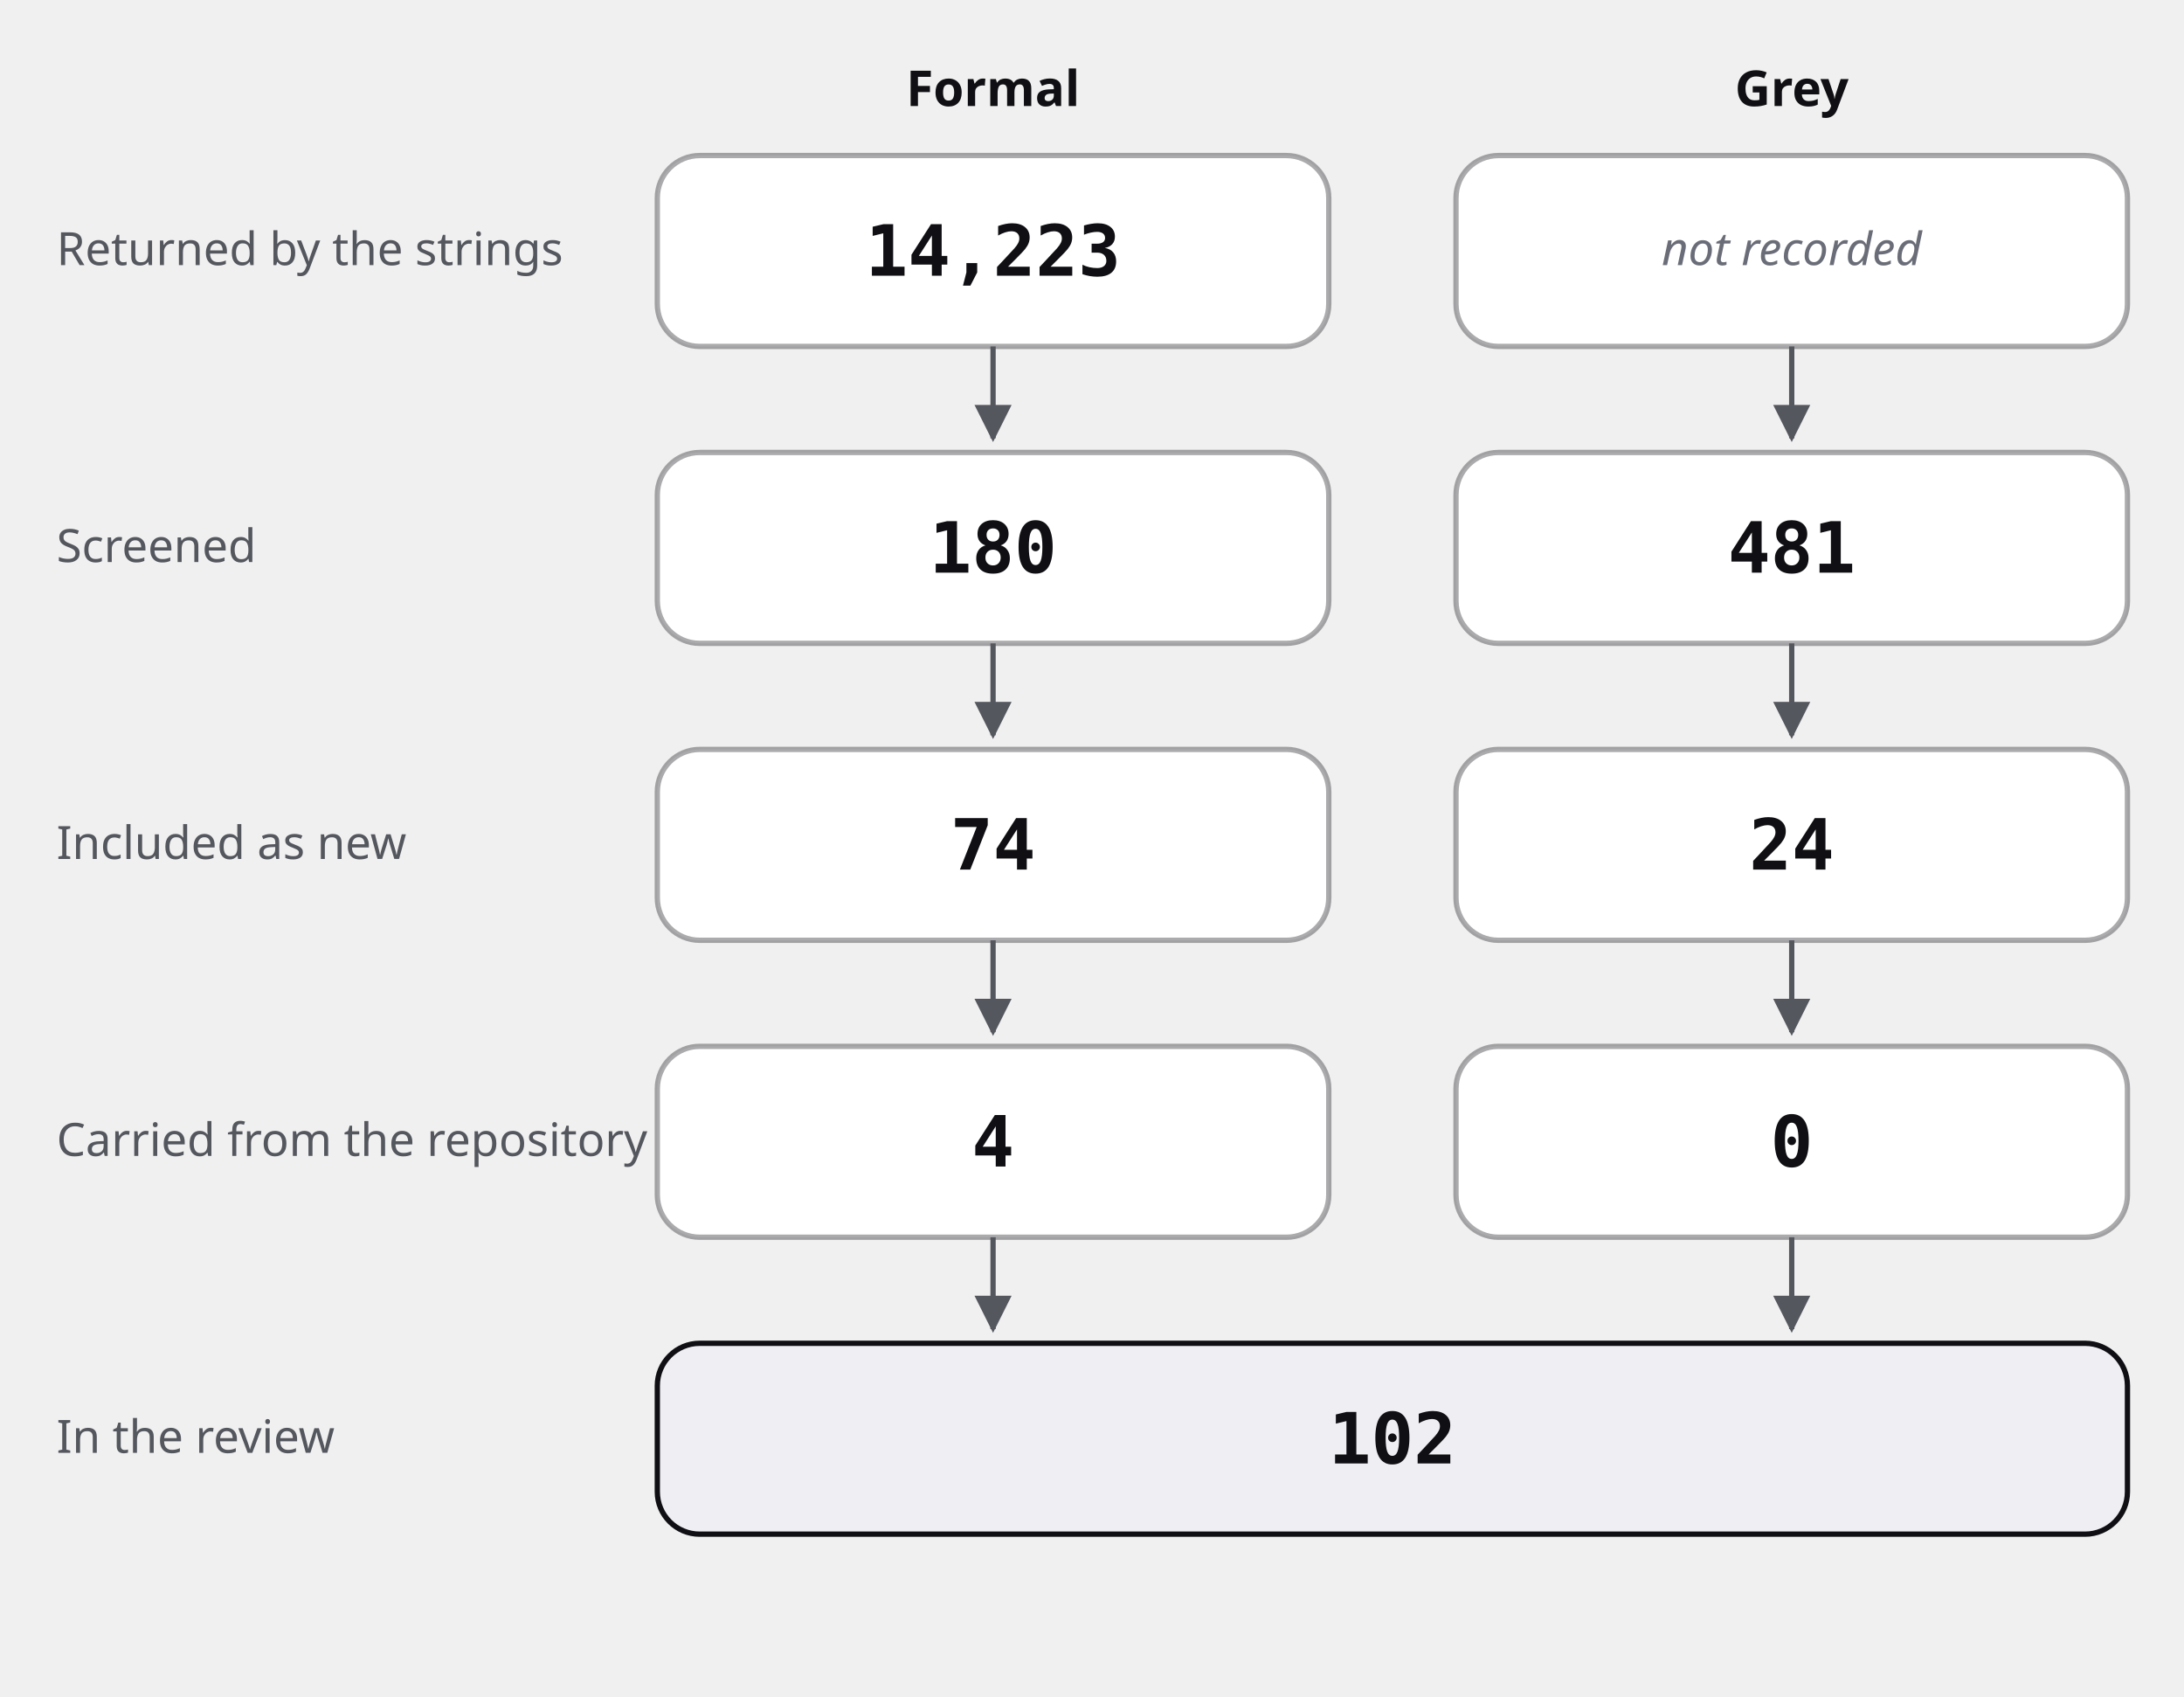
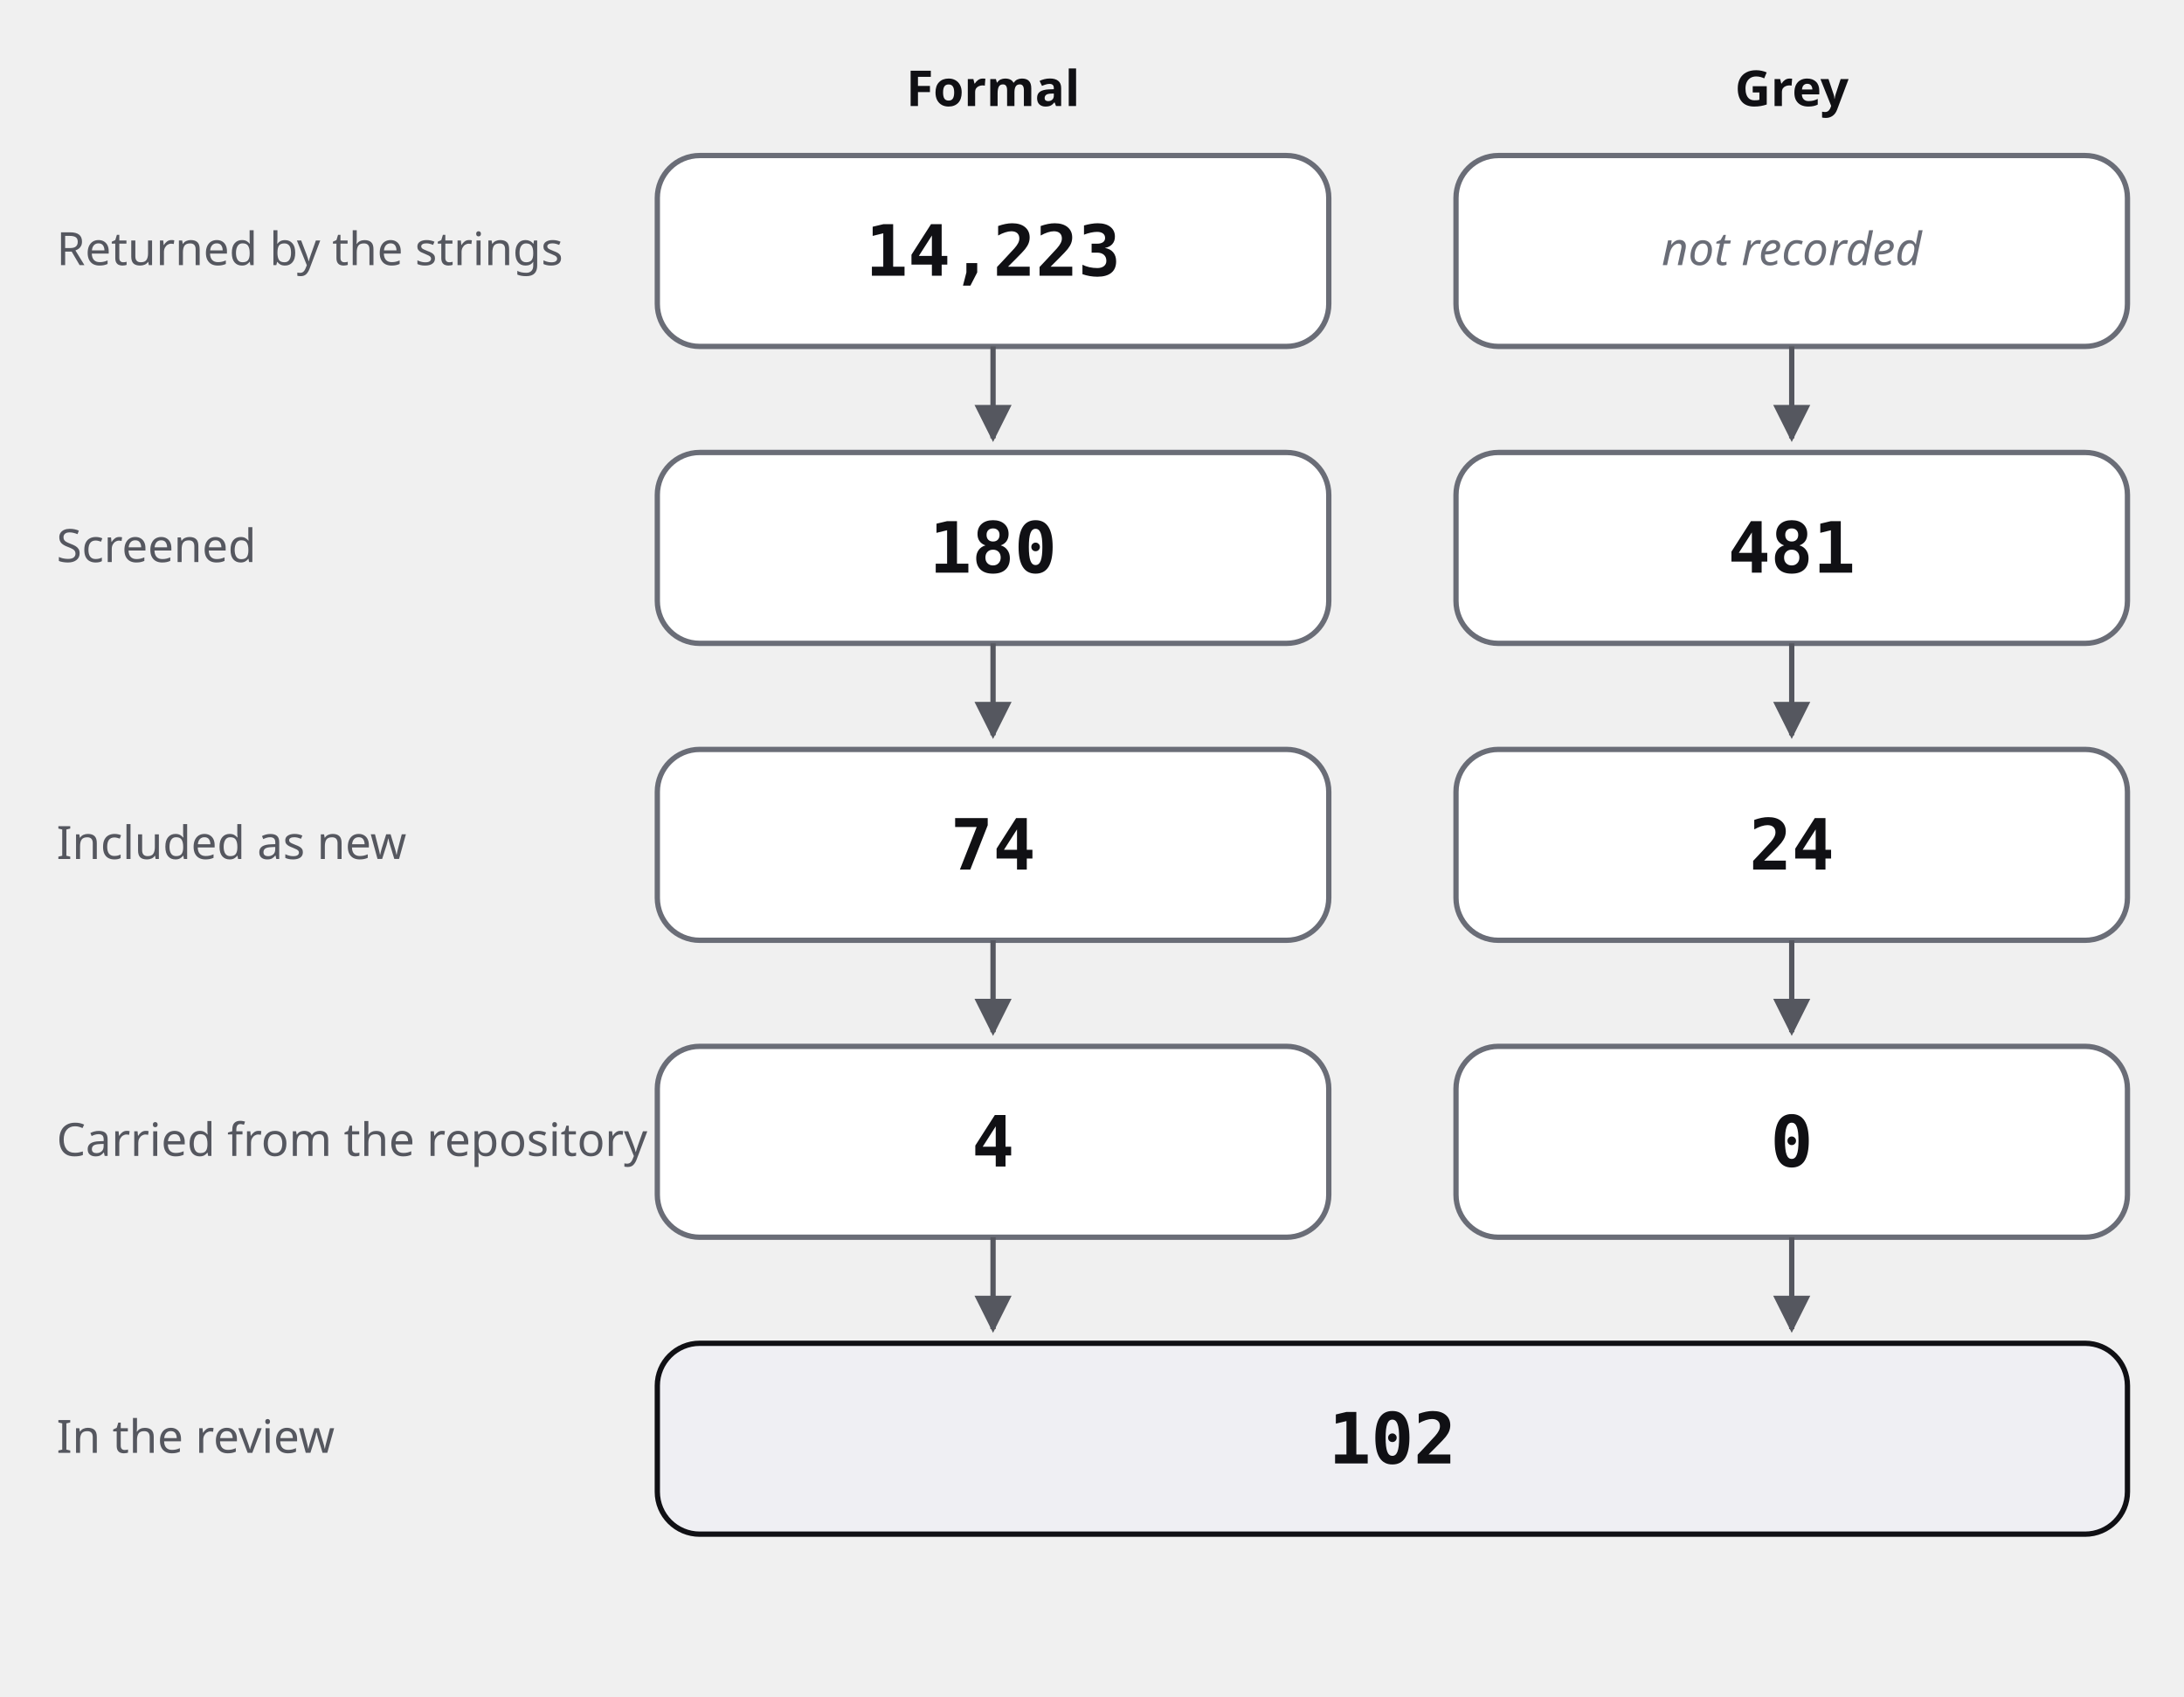
<svg xmlns="http://www.w3.org/2000/svg" viewBox="0 0 618 480" role="img" aria-labelledby="t d">
  <style>
-   .box { fill: #FFFFFF; stroke: #10101459; stroke-width: 1.5; }
+   .box { fill: #FFFFFF; stroke: #6A6D77; stroke-width: 1.5; }
  .total { fill: #EFEFF3; stroke: #101014; stroke-width: 1.5; }
  .n { font: 600 20px 'JetBrains Mono', ui-monospace, monospace; fill: #101014; }
  .label { font: 400 13px Archivo, system-ui, sans-serif; fill: #55575F; }
  .na { font: italic 400 13px Archivo, system-ui, sans-serif; fill: #6A6D77; }
  .head { font: 600 14px Archivo, system-ui, sans-serif; fill: #101014; }
  .arrow { stroke: #55575F; stroke-width: 1.5; fill: none; marker-end: url(#tip); }
  #tip path { fill: #55575F; }
  @media (prefers-color-scheme: dark) {
-     .box { fill: #1A1A20; stroke: #F7F7F966; }
+     .box { fill: #1A1A20; stroke: #9A9CA4; }
    .total { fill: #26262E; stroke: #F7F7F9; }
    .n, .head { fill: #F7F7F9; }
    .label { fill: #B8BAC2; }
    .na { fill: #9A9CA4; }
    .arrow { stroke: #B8BAC2; }
    #tip path { fill: #B8BAC2; }
  }
</style>
  <defs>
    <marker id="tip" viewBox="0 0 10 10" refX="9" refY="5" markerWidth="7" markerHeight="7" orient="auto">
      <path d="M0,0 L10,5 L0,10 z" />
    </marker>
  </defs>
  <text class="head" x="281.0" y="30" text-anchor="middle">Formal</text>
  <text class="head" x="507.0" y="30" text-anchor="middle">Grey</text>
  <text class="label" x="16" y="75.0">Returned by the strings</text>
  <rect class="box" x="186" y="44" width="190" height="54" rx="12" />
  <text class="n" x="281.0" y="78.0" text-anchor="middle">14,223</text>
  <path class="arrow" d="M281.0,98 v26" />
  <rect class="box" x="412" y="44" width="190" height="54" rx="12" />
  <text class="na" x="507.0" y="75.0" text-anchor="middle">not recorded</text>
  <path class="arrow" d="M507.0,98 v26" />
  <text class="label" x="16" y="159.0">Screened</text>
  <rect class="box" x="186" y="128" width="190" height="54" rx="12" />
  <text class="n" x="281.0" y="162.0" text-anchor="middle">180</text>
  <path class="arrow" d="M281.0,182 v26" />
  <rect class="box" x="412" y="128" width="190" height="54" rx="12" />
  <text class="n" x="507.0" y="162.0" text-anchor="middle">481</text>
  <path class="arrow" d="M507.0,182 v26" />
  <text class="label" x="16" y="243.0">Included as new</text>
  <rect class="box" x="186" y="212" width="190" height="54" rx="12" />
  <text class="n" x="281.0" y="246.0" text-anchor="middle">74</text>
  <path class="arrow" d="M281.0,266 v26" />
  <rect class="box" x="412" y="212" width="190" height="54" rx="12" />
  <text class="n" x="507.0" y="246.0" text-anchor="middle">24</text>
  <path class="arrow" d="M507.0,266 v26" />
  <text class="label" x="16" y="327.0">Carried from the repository</text>
  <rect class="box" x="186" y="296" width="190" height="54" rx="12" />
  <text class="n" x="281.0" y="330.0" text-anchor="middle">4</text>
  <path class="arrow" d="M281.0,350 v26" />
  <rect class="box" x="412" y="296" width="190" height="54" rx="12" />
  <text class="n" x="507.0" y="330.0" text-anchor="middle">0</text>
  <path class="arrow" d="M507.0,350 v26" />
  <text class="label" x="16" y="411.0">In the review</text>
  <rect class="total" x="186" y="380" width="416" height="54" rx="12" />
  <text class="n" x="394.0" y="414.0" text-anchor="middle">102</text>
</svg>
